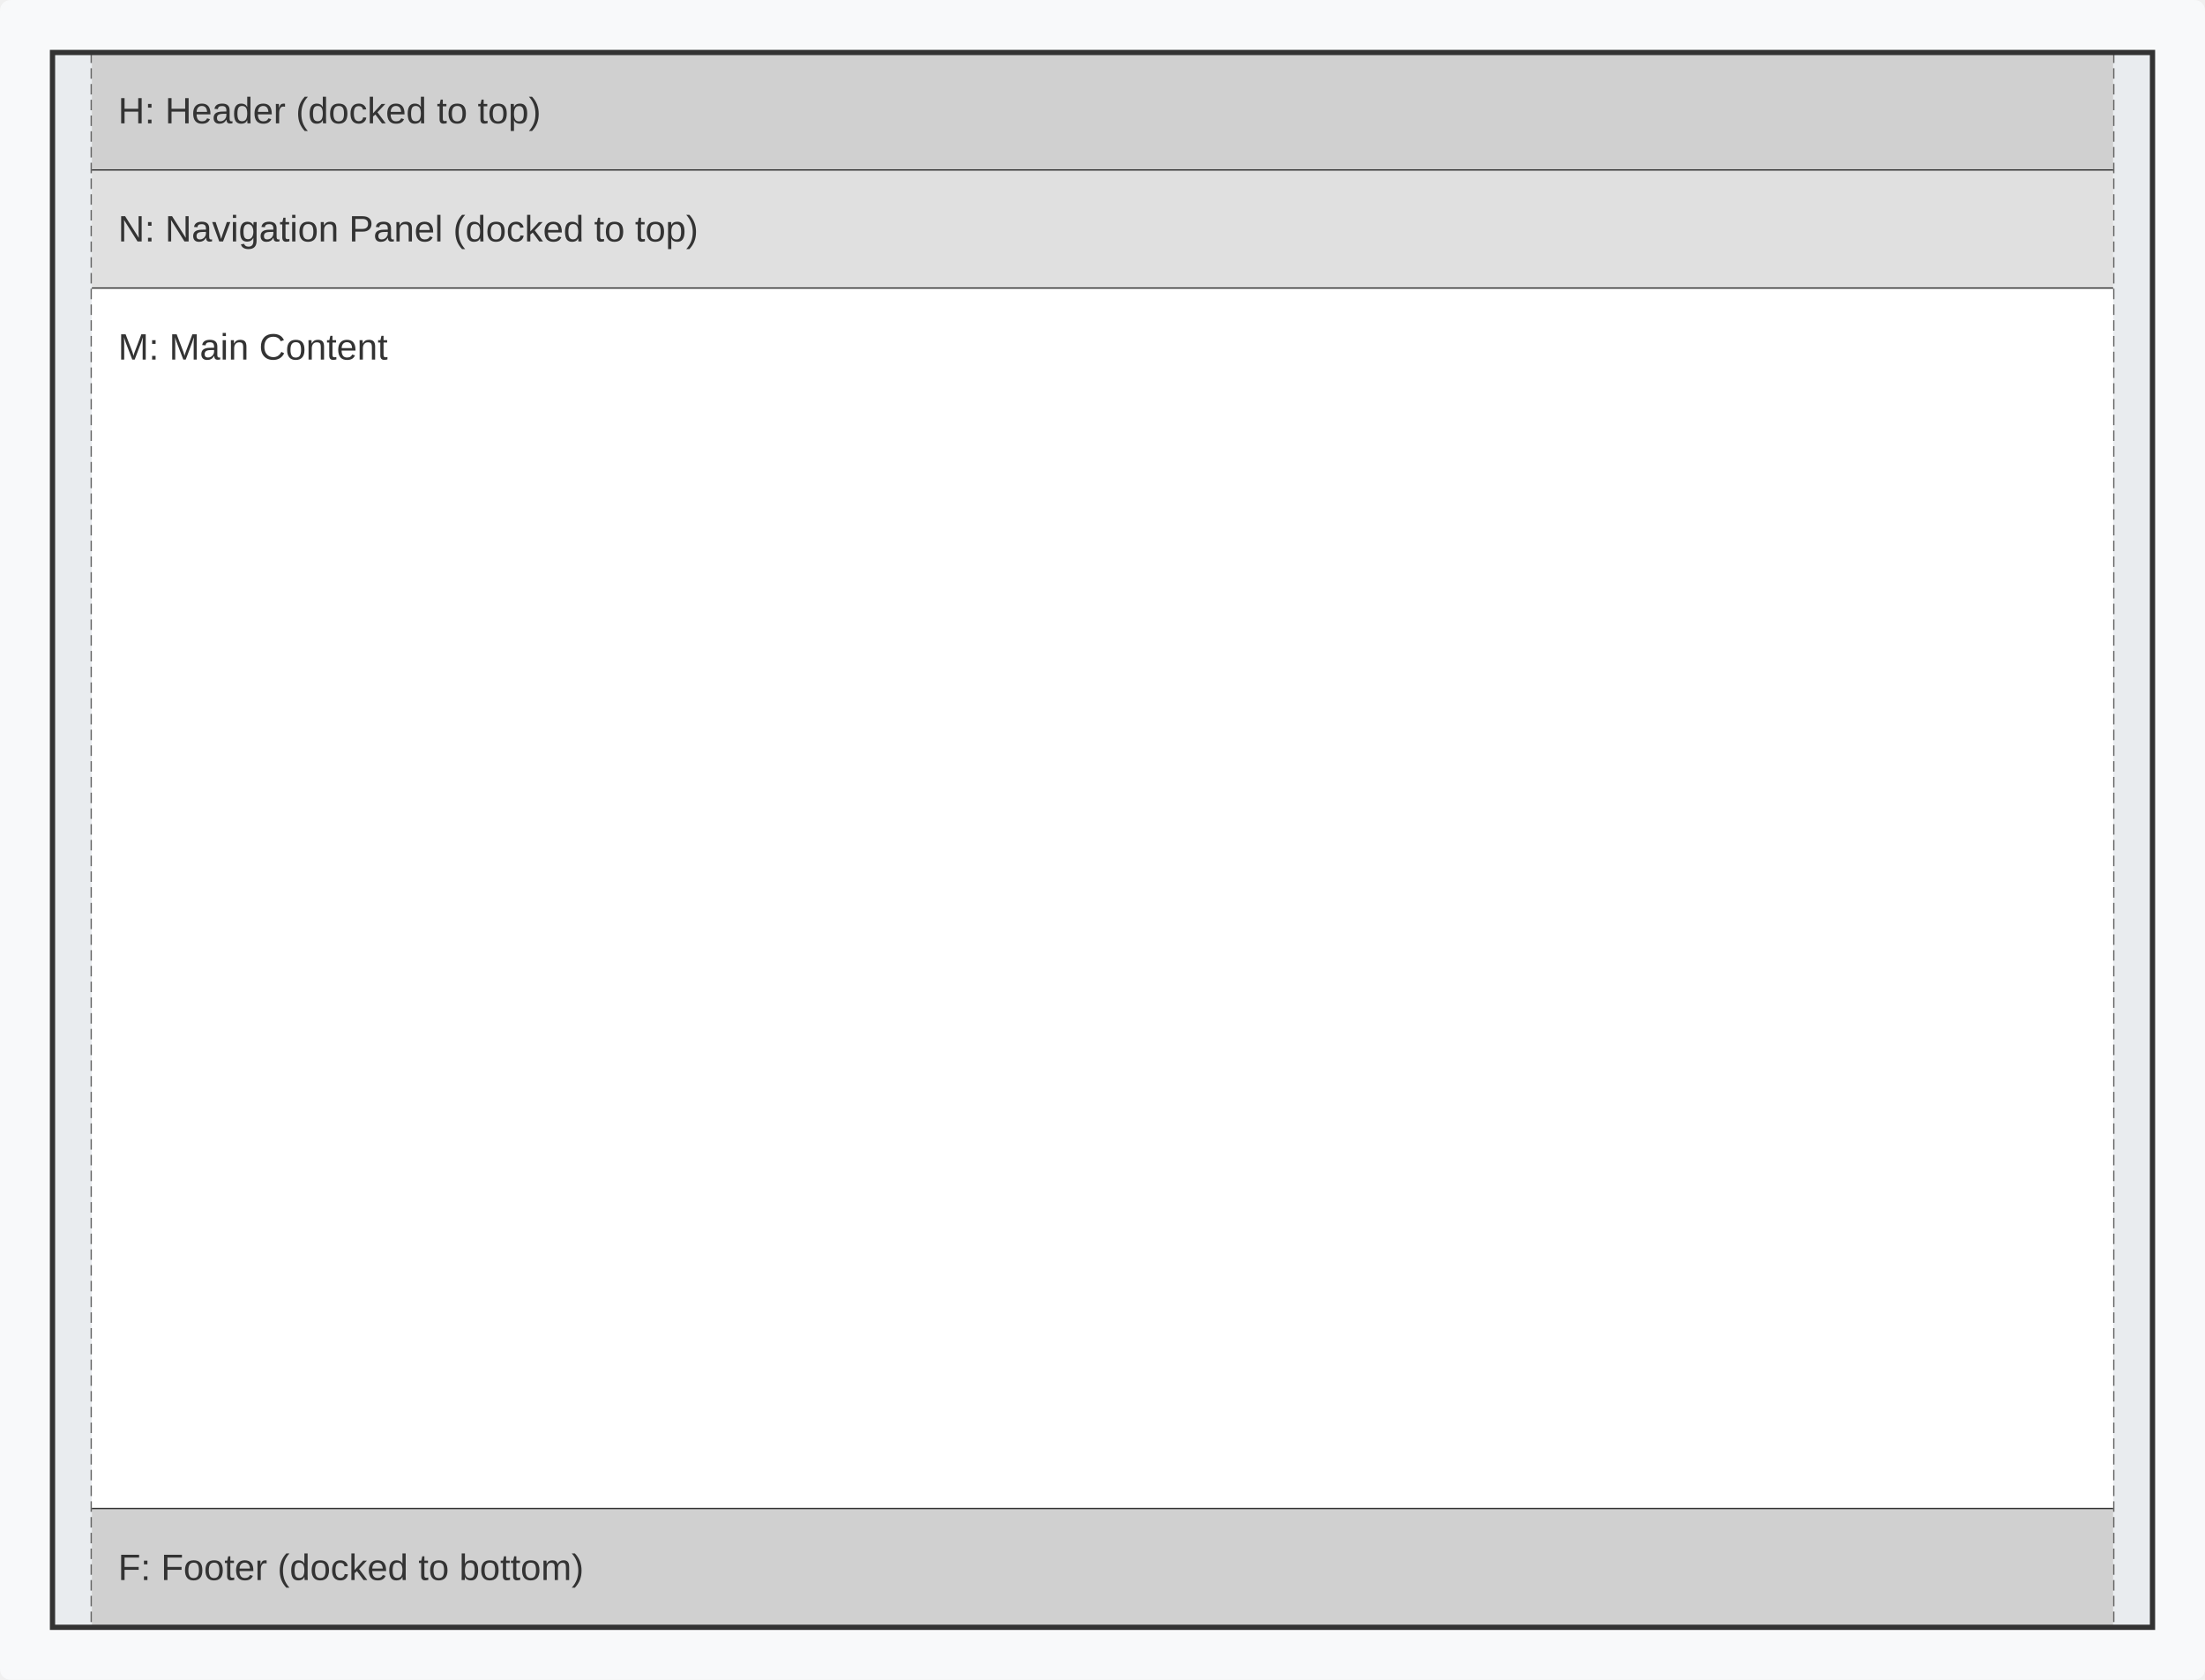
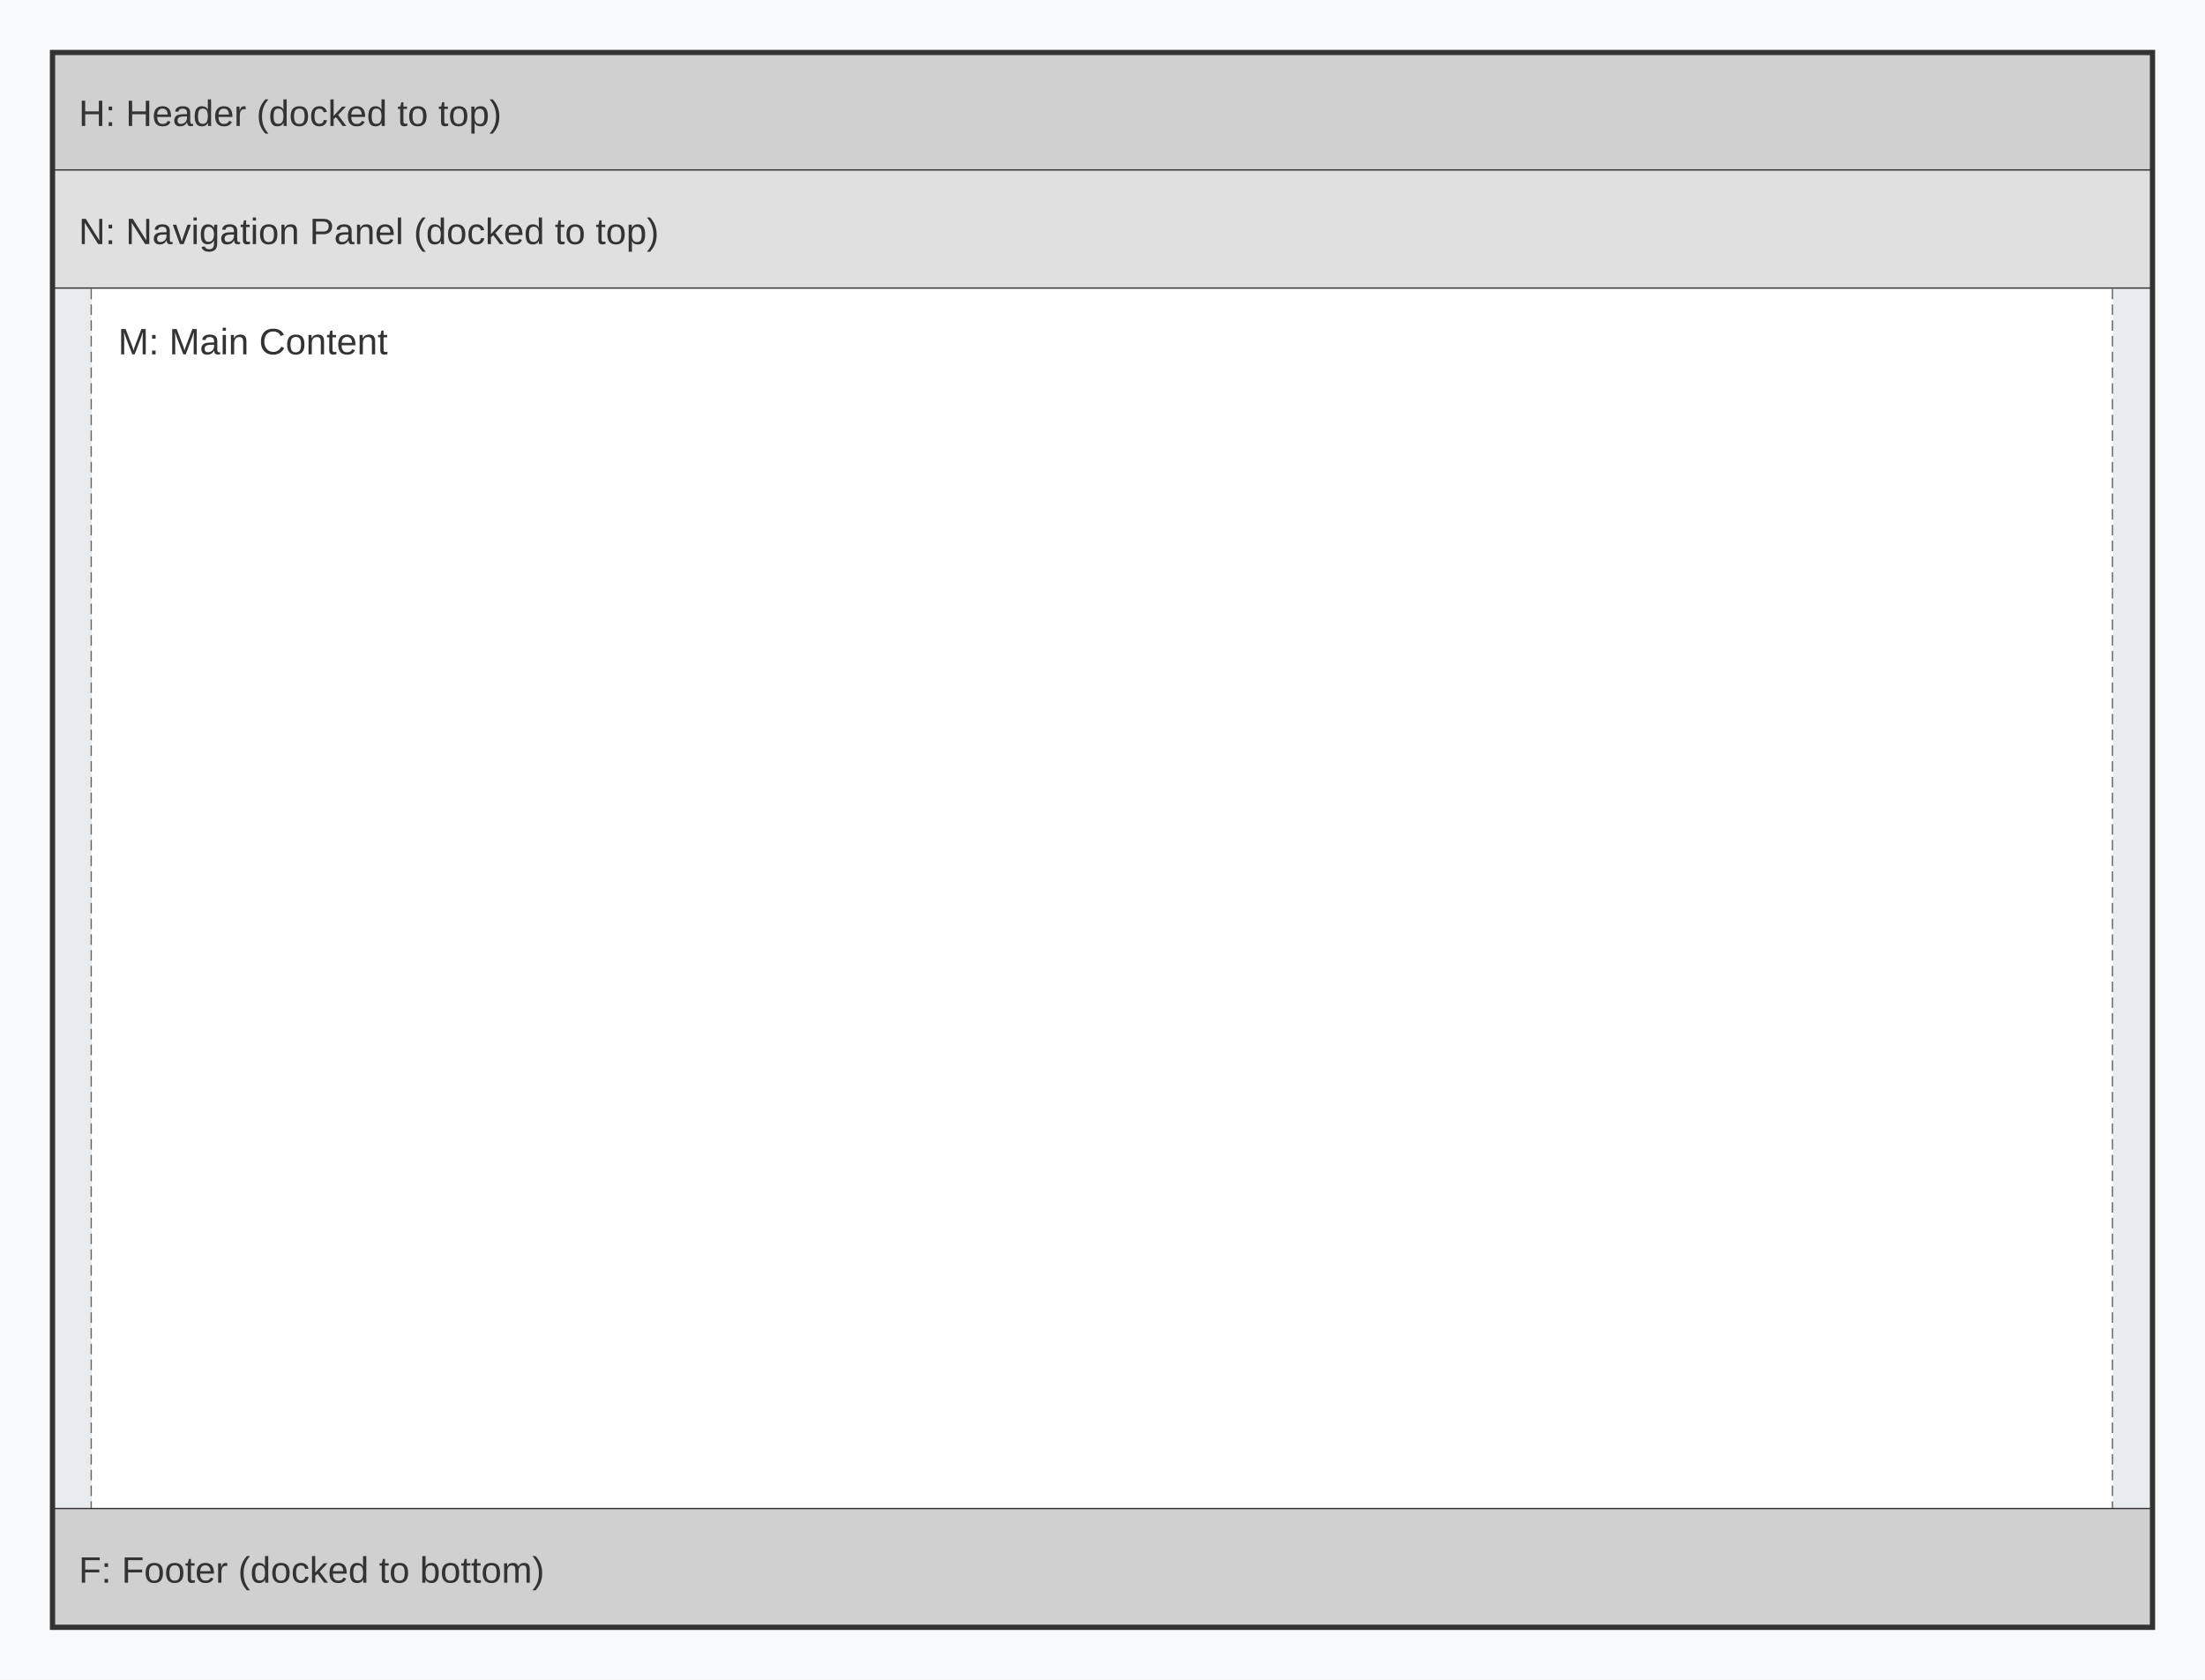
<svg xmlns="http://www.w3.org/2000/svg" viewBox="0 0 840 640" width="840" height="640">
  <defs>
    <style>
      .container-bg { fill: #f8f9fa; }
      .main-screen-border { fill: none; stroke: #333; stroke-width: 2; }
      .header { fill: #d0d0d0; }
      .nav { fill: #e0e0e0; }
      .content { fill: #ffffff; }
      .footer { fill: #d0d0d0; }
      .gutter { fill: #e9ecef; }
      .block-border { stroke: #333; stroke-width: 1; }
      .gutter-edge { stroke: #666; stroke-width: 1; stroke-dasharray: 4,2; }
      .label { font-family: Arial, sans-serif; font-size: 14px; fill: #333; text-anchor: start; }
      .label-center { font-family: Arial, sans-serif; font-size: 14px; fill: #333; text-anchor: middle; }
    </style>
  </defs>
-   <rect class="container-bg" x="0" y="0" width="840" height="640" rx="4" />
-   <rect class="gutter" x="20" y="20" width="15" height="600" />
-   <rect class="gutter" x="805" y="20" width="15" height="600" />
-   <line class="gutter-edge" x1="35" y1="20" x2="35" y2="620" />
-   <line class="gutter-edge" x1="805" y1="20" x2="805" y2="620" />
-   <rect class="header" x="35" y="20" width="770" height="45" />
-   <text class="label" x="45" y="47">H: Header (docked to top)</text>
-   <line class="block-border" x1="35" y1="65" x2="805" y2="65" />
-   <rect class="nav" x="35" y="65" width="770" height="45" />
-   <text class="label" x="45" y="92">N: Navigation Panel (docked to top)</text>
-   <line class="block-border" x1="35" y1="110" x2="805" y2="110" />
+   <rect class="container-bg" x="0" y="0" width="840" height="640" />
+   <rect class="header" x="20" y="20" width="800" height="45" />
+   <line class="block-border" x1="20" y1="65" x2="820" y2="65" />
+   <text class="label" x="30" y="48">H: Header (docked to top)</text>
+   <rect class="nav" x="20" y="65" width="800" height="45" />
+   <line class="block-border" x1="20" y1="110" x2="820" y2="110" />
+   <text class="label" x="30" y="93">N: Navigation Panel (docked to top)</text>
+   <rect class="gutter" x="20" y="110" width="15" height="465" />
+   <line class="gutter-edge" x1="35" y1="110" x2="35" y2="575" />
  <rect class="content" x="35" y="110" width="770" height="465" />
-   <text class="label" x="45" y="137">M: Main Content</text>
-   <line class="block-border" x1="35" y1="575" x2="805" y2="575" />
-   <rect class="footer" x="35" y="575" width="770" height="45" />
-   <text class="label" x="45" y="602">F: Footer (docked to bottom)</text>
+   <text class="label" x="45" y="135">M: Main Content</text>
+   <line class="gutter-edge" x1="805" y1="110" x2="805" y2="575" />
+   <rect class="gutter" x="805" y="110" width="15" height="465" />
+   <line class="block-border" x1="20" y1="575" x2="820" y2="575" />
+   <rect class="footer" x="20" y="575" width="800" height="45" />
+   <text class="label" x="30" y="603">F: Footer (docked to bottom)</text>
  <rect class="main-screen-border" x="20" y="20" width="800" height="600" />
</svg>
